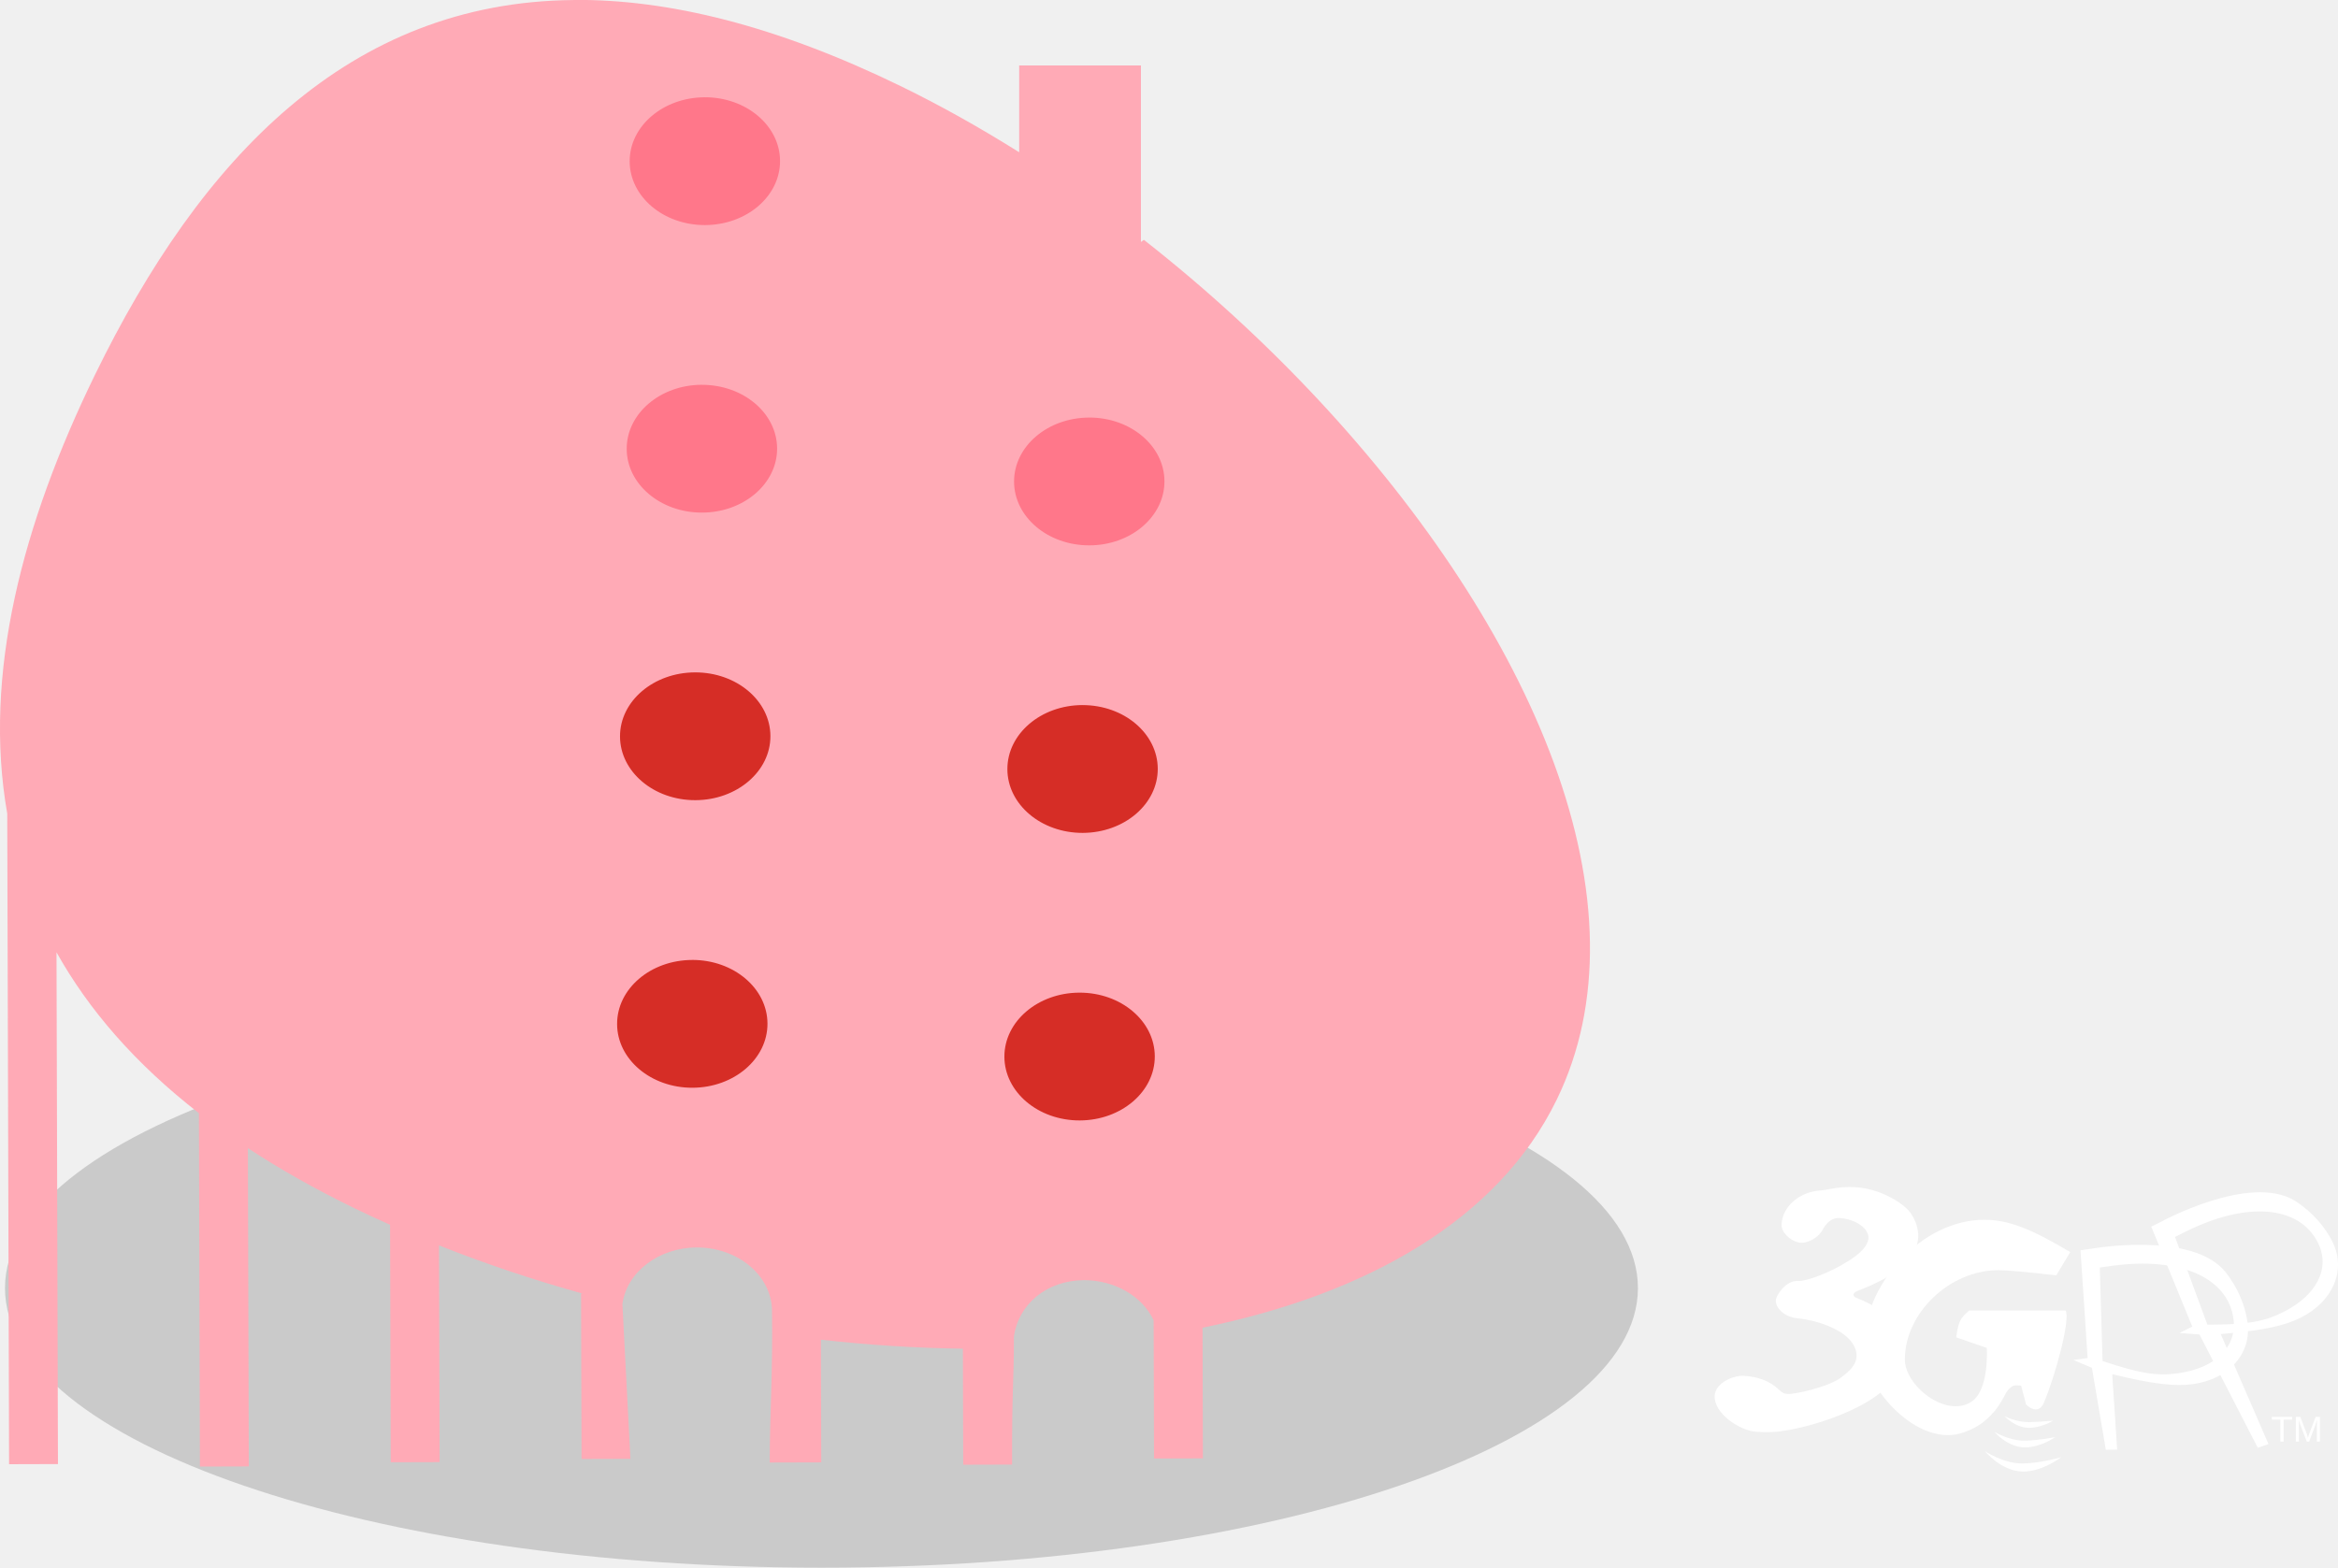
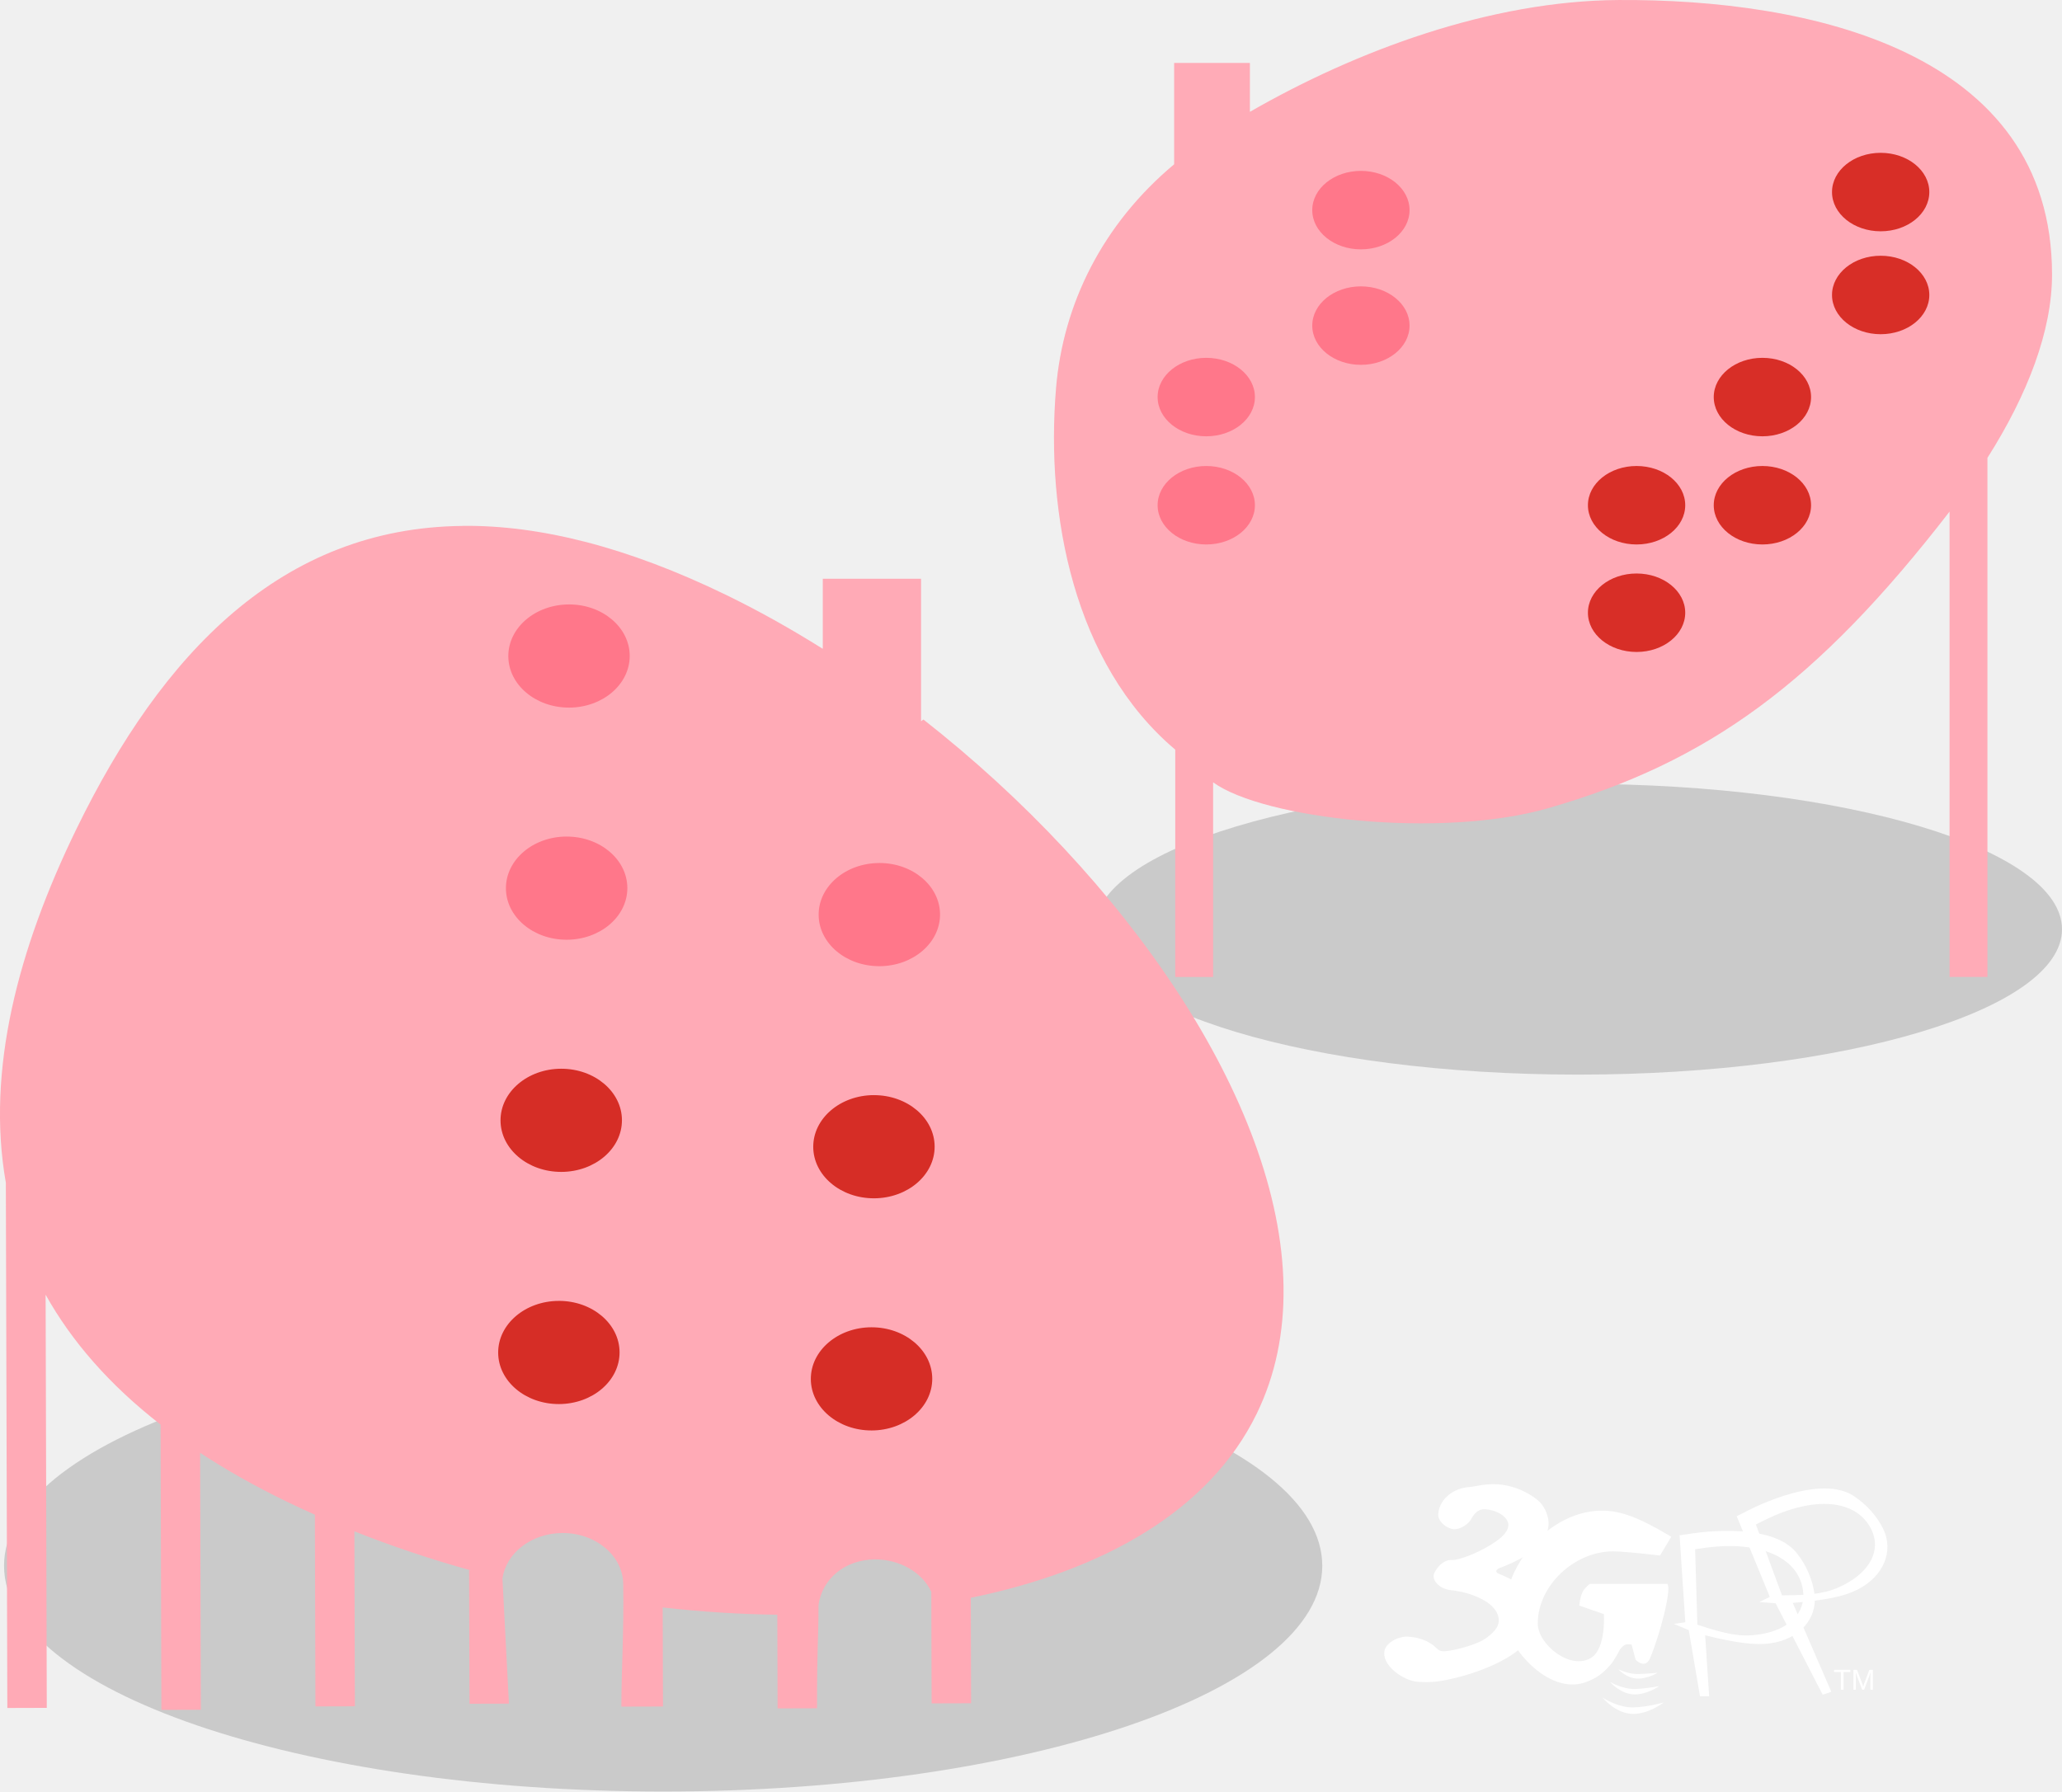
- <svg xmlns="http://www.w3.org/2000/svg" width="97.825mm" height="65.608mm" viewBox="0 0 97.825 65.608" version="1.1" id="svg5">
+ <svg xmlns="http://www.w3.org/2000/svg" width="106.873mm" height="92.869mm" viewBox="0 0 106.873 92.869" version="1.1" id="svg5">
  <defs id="defs2">
    </defs>
-   <g id="layer1" transform="translate(-186.3249,-10.94863)">
+   <g id="layer1" transform="translate(-186.3249,16.31314)">
    <ellipse style="opacity:0.2;fill:#333333;stroke-width:4" id="path2382" cx="220.696" cy="64.855" rx="34.162" ry="11.701" />
+     <ellipse style="opacity:0.2;fill:#333333;stroke-width:2.75" id="path2382-3" cx="268.125" cy="31.857" rx="25.073" ry="7.536" />
    <ellipse style="fill:#d62d26;fill-opacity:1;stroke:none;stroke-width:0.9" id="path6969-1" cx="-86.639" cy="219.426" rx="12.22" ry="20.73" transform="matrix(-0.07993951,-0.9967997,0.9851723,-0.1715677,0,0)" />
    <g id="g7795">
      <ellipse style="fill:#ff778a;fill-opacity:1;stroke:none;stroke-width:0.7" id="path7786" cx="215.968" cy="18.157" rx="4.727" ry="3.813" />
      <ellipse style="fill:#ff778a;fill-opacity:1;stroke:none;stroke-width:0.7" id="path7788" cx="215.786" cy="29.545" rx="4.388" ry="3.709" />
      <ellipse style="fill:#ff778a;fill-opacity:1;stroke:none;stroke-width:0.7" id="path7790" cx="232.579" cy="31.242" rx="3.892" ry="4.309" />
    </g>
    <path id="rect2635-8" style="fill:#ffaab6;fill-opacity:1;stroke:none;stroke-width:0.027;stroke-linecap:round;stroke-linejoin:round;stroke-dasharray:none;stroke-opacity:1" d="m 210.313,10.95 c -9.384,0.087 -15.582,6.586 -20.023,15.702 -3.029,6.218 -4.688,12.523 -3.662,18.345 l 0.077,27.229 2.045,-0.006 -0.061,-21.418 c 1.337,2.394 3.286,4.656 5.961,6.735 h -0.002 l 0.042,14.787 2.045,-0.006 -0.038,-13.319 c 1.332,0.875 2.81,1.712 4.444,2.508 0.494,0.241 0.998,0.473 1.505,0.7 l 0.028,9.937 2.045,-0.006 -0.026,-9.07 c 1.943,0.773 3.961,1.449 6.025,2.022 l -0.08,-0.005 0.02,6.922 2.045,-0.006 -0.336,-6.478 c 0.184,-1.342 1.516,-2.359 3.106,-2.368 1.738,-0.005 3.15,1.188 3.154,2.665 0.038,2.586 -0.098,4.394 -0.096,6.335 l 2.156,-0.006 -0.015,-5.134 c 1.998,0.224 3.987,0.351 5.941,0.376 l 0.014,4.856 2.045,-0.006 c -0.009,-3.243 0.077,-3.444 0.076,-5.349 0.183,-1.34 1.344,-2.356 2.931,-2.369 1.284,0.001 2.438,0.665 2.915,1.678 l 0.017,5.786 2.045,-0.006 -0.015,-5.468 c 6.849,-1.4 12.361,-4.496 14.819,-9.543 0.987,-2.026 1.423,-4.246 1.39,-6.583 -0.136,-9.631 -8.251,-21.241 -18.665,-29.402 -0.039,0.032 -0.081,0.06 -0.122,0.09 v -7.387 h -5.094 v 3.632 c -1.63,-1.022 -3.288,-1.955 -4.96,-2.769 -5.206,-2.536 -9.736,-3.642 -13.698,-3.605 z m 5.496,4.069 c 1.738,-0.005 3.15,1.188 3.154,2.665 0.005,1.477 -1.401,2.679 -3.138,2.684 -1.738,0.005 -3.15,-1.188 -3.154,-2.665 -0.005,-1.477 1.401,-2.678 3.139,-2.683 z m -0.123,12.034 c 1.738,-0.005 3.15,1.188 3.154,2.665 0.005,1.477 -1.401,2.678 -3.139,2.683 -1.738,0.005 -3.15,-1.188 -3.154,-2.665 -0.005,-1.477 1.401,-2.679 3.139,-2.684 z m 16.207,1.37 c 1.738,-0.005 3.15,1.188 3.154,2.665 0.005,1.477 -1.401,2.679 -3.138,2.684 -1.738,0.005 -3.15,-1.188 -3.154,-2.665 -0.005,-1.477 1.401,-2.678 3.139,-2.683 z m -16.487,10.665 c 1.738,-0.005 3.15,1.188 3.154,2.665 0.005,1.477 -1.401,2.678 -3.139,2.683 -1.738,0.005 -3.15,-1.189 -3.154,-2.665 -0.005,-1.477 1.401,-2.678 3.138,-2.683 z m 16.207,1.369 c 1.738,-0.005 3.15,1.189 3.154,2.665 0.005,1.477 -1.401,2.678 -3.139,2.683 -1.738,0.005 -3.149,-1.188 -3.153,-2.665 -0.005,-1.477 1.401,-2.679 3.138,-2.684 z m -16.33,10.665 c 1.738,-0.005 3.15,1.188 3.154,2.665 0.005,1.477 -1.401,2.679 -3.139,2.684 -1.738,0.005 -3.149,-1.189 -3.153,-2.665 -0.005,-1.477 1.401,-2.678 3.138,-2.683 z m 16.206,1.369 c 1.738,-0.005 3.15,1.188 3.154,2.665 0.005,1.477 -1.401,2.678 -3.139,2.683 -1.738,0.005 -3.15,-1.189 -3.154,-2.665 -0.005,-1.477 1.401,-2.678 3.138,-2.683 z" />
    <g id="g18515" transform="matrix(0.01668588,0,0,-0.01668588,258.0557,75.8337)">
      <path d="m 484.785,855.105 c 16.879,-17.82 27.906,-46.835 26.453,-69.855 -2.09,-33.254 -24.429,-61.371 -47.406,-79.191 -29.699,-22.52 -61.562,-38.493 -104.547,-55.043 -11.847,-4.391 -14.972,-13.18 -2.41,-17.825 60.414,-24.347 125.051,-64.367 120.535,-135.984 -1.93,-30.695 -22.515,-70.48 -60.625,-101.426 -61.258,-49.957 -179.43,-88.636 -257.144,-97.836 -15.532,-1.59 -33.536,-1.734 -54.028,-0.445 -42.254,2.66 -107.629,46.492 -104.816,91.16 1.93,30.633 45.633,50.945 73.801,49.172 33.297,-2.102 63.547,-11.695 87.789,-35 8.48,-8.223 12.242,-9.742 21.207,-10.305 19.211,-1.211 94.844,15.809 129.664,37.981 26.898,18.847 42.113,35.863 43.32,55.047 1.61,25.578 -18.629,51.246 -49.758,67.332 -32.324,17.445 -67.773,26.097 -98.898,29.34 -31.938,3.296 -54.977,25.289 -53.688,45.75 0.723,11.511 24.985,49.785 55.723,47.847 20.481,-1.289 79.723,20.66 123.906,48.692 36.11,22.125 51.481,41.699 52.528,58.328 1.531,24.293 -31.672,48.226 -72.653,50.804 -16.648,1.047 -30.093,-8.39 -41.629,-28.21 -8.89,-18.696 -35.629,-34.985 -55.015,-33.766 -21.778,1.371 -49.949,23.687 -48.5,46.711 2.82,44.855 43.437,77.105 87.554,83.351 9.047,0.723 23.293,2.403 32.426,4.403 18.258,4.008 42.836,6.328 64.614,4.957 58.925,-3.711 109.746,-33.985 131.597,-55.989" style="fill:#ffffff;fill-opacity:1;fill-rule:nonzero;stroke:none" id="path8953" />
      <path d="m 826.621,371.086 c -15.348,-36.125 -45,-5 -45,-5 l -12.308,47.129 c 0,0 -12.309,1.941 -18.793,0 -9.075,-3.246 -18.149,-16.203 -18.149,-16.203 0,0 -15.551,-31.754 -30.453,-48.598 -23.328,-25.926 -40.824,-38.883 -73.223,-51.191 -119.23,-46.012 -255.453,117.285 -255.453,206.707 0,166.539 148.531,325.343 303.403,325.343 58.968,0 114.699,-20.75 215.789,-81.031 l -34.993,-58.336 c -71.929,8.422 -125.07,12.961 -145.156,12.961 -121.82,0 -234.574,-106.922 -234.574,-224.211 0,-65.441 103.031,-147.738 167.184,-105.621 45.359,30.457 38.23,134.781 38.23,134.781 l -76.465,26.571 c 0,0 2.594,31.101 12.965,47.301 6.48,9.074 19.438,20.089 19.438,20.089 h 241.699 c 12.922,-22.5 -26.485,-165.625 -54.141,-230.691" style="fill:#ffffff;fill-opacity:1;fill-rule:nonzero;stroke:none" id="path8955" />
      <path d="m 1336.95,572.445 c -5.34,38.512 -22.51,85.196 -56.68,127.567 -85.86,101.922 -336.95,56.316 -336.95,56.316 l -25.129,-3.48 17.825,-270.332 -35.625,-4.938 46.379,-19.59 34.878,-205.476 28.422,0.242 -12.367,189.25 c 99.677,-24.445 156.637,-31.262 201.937,-24.984 90.61,12.566 148.26,76.476 137.31,155.425 z m -35.29,8.848 c 9.75,-70.285 -44.73,-123.957 -139.2,-137.055 -53.02,-7.351 -95.23,-0.449 -188.991,30.711 l -6.946,234.547 29.883,4.145 c 169.654,23.523 290.834,-28.368 305.254,-132.348" style="fill:#ffffff;fill-opacity:1;fill-rule:nonzero;stroke:none" id="path8957" />
      <path d="m 1549.96,774.172 c -17.3,34.812 -48.44,73.609 -94.31,102.906 -113.8,69.336 -337.37,-53.758 -337.37,-53.758 l -22.7,-11.293 102.87,-250.632 -32.21,-16.008 50.2,-3.824 146.27,-284.083 26.86,9.262 -119.76,275.863 c 102.28,8.528 158.44,20.176 199.4,40.54 81.91,40.734 116.24,119.656 80.75,191.027 z m -36.27,-2.844 c 31.59,-63.535 -2.99,-131.742 -88.38,-174.203 -47.94,-23.832 -90.15,-30.719 -188.96,-30.988 l -81.17,220.164 27.01,13.429 c 153.38,76.254 284.76,65.602 331.5,-28.402" style="fill:#ffffff;fill-opacity:1;fill-rule:nonzero;stroke:none" id="path8959" />
      <path d="m 773.734,218.016 c -48.066,-0.84 -95.043,30.711 -95.043,30.711 0,0 40.497,-50.399 95.043,-50.914 49.141,-0.469 95.582,35.75 95.582,35.75 0,0 -50.761,-14.754 -95.582,-15.547" style="fill:#ffffff;fill-opacity:1;fill-rule:nonzero;stroke:none" id="path8961" />
      <path d="m 778.473,275.254 c -38.45,-0.676 -76.032,21.883 -76.032,21.883 0,0 32.399,-38.399 76.032,-38.813 39.316,-0.379 76.468,25.914 76.468,25.914 0,0 -40.609,-8.355 -76.468,-8.984" style="fill:#ffffff;fill-opacity:1;fill-rule:nonzero;stroke:none" id="path8963" />
      <path d="m 788.598,321.777 c -30.762,-0.543 -60.825,14.828 -60.825,14.828 0,0 25.918,-28.804 60.825,-29.14 31.453,-0.301 61.175,18.058 61.175,18.058 0,0 -32.488,-3.242 -61.175,-3.746" style="fill:#ffffff;fill-opacity:1;fill-rule:nonzero;stroke:none" id="path8965" />
      <g id="g9001" transform="scale(10)" style="fill:#ffffff">
        <text xml:space="preserve" transform="matrix(1,0,0,-1,139.588,27.293)" style="font-variant:normal;font-weight:normal;font-size:9px;font-family:Arial;-inkscape-font-specification:Arial;writing-mode:lr-tb;fill:#ffffff;fill-opacity:1;fill-rule:nonzero;stroke:none" id="text9005">
          <tspan x="0 4.455" y="0" id="tspan9003">TM</tspan>
        </text>
      </g>
    </g>
+     <g id="g2214" transform="matrix(0.7816986,0,0,0.7816986,34.89238,-24.38162)">
+       <g id="g5231">
+         <path id="path552" style="opacity:0.99;fill:#ffaab6;fill-opacity:1;stroke:#ffaab5;stroke-width:0;stroke-linecap:square;stroke-dasharray:none;paint-order:fill markers stroke" d="m 301.034,10.323 c -8.512,0.052 -17.397,3.365 -24.438,7.415 v -3.243 h -5.023 v 6.721 c -4.763,3.986 -7.365,9.273 -7.831,14.85 -0.7,8.383 1.184,18.291 7.904,23.968 v 15.075 h 2.511 V 62.202 c 3.332,2.419 15.072,3.765 22.209,1.716 10.604,-3.045 17.842,-8.312 26.62,-19.67 v 30.858 h 2.511 V 40.685 c 2.678,-4.223 4.284,-8.435 4.284,-12.155 0,-14.851 -16.173,-18.284 -28.75,-18.207 z" />
+         <g id="g5217">
+           <ellipse style="opacity:0.99;fill:#d72c25;fill-opacity:0.992;stroke:#ffaab5;stroke-width:0;stroke-linecap:square;stroke-dasharray:none;paint-order:fill markers stroke" id="path1898" cx="318.418" cy="23.058" rx="3.226" ry="2.602" />
+           <ellipse style="opacity:0.99;fill:#d72c25;fill-opacity:0.992;stroke:#ffaab5;stroke-width:0;stroke-linecap:square;stroke-dasharray:none;paint-order:fill markers stroke" id="path1898-7" cx="318.418" cy="29.883" rx="3.226" ry="2.602" />
+           <ellipse style="opacity:0.99;fill:#d72c25;fill-opacity:0.992;stroke:#ffaab5;stroke-width:0;stroke-linecap:square;stroke-dasharray:none;paint-order:fill markers stroke" id="path1898-2" cx="310.577" cy="36.653" rx="3.226" ry="2.602" />
+           <ellipse style="opacity:0.99;fill:#d72c25;fill-opacity:0.992;stroke:#ffaab5;stroke-width:0;stroke-linecap:square;stroke-dasharray:none;paint-order:fill markers stroke" id="path1898-7-2" cx="310.577" cy="43.826" rx="3.226" ry="2.602" />
+           <ellipse style="opacity:0.99;fill:#d72c25;fill-opacity:0.992;stroke:#ffaab5;stroke-width:0;stroke-linecap:square;stroke-dasharray:none;paint-order:fill markers stroke" id="path1898-2-6" cx="302.234" cy="43.826" rx="3.226" ry="2.602" />
+           <ellipse style="opacity:0.99;fill:#d72c25;fill-opacity:0.992;stroke:#ffaab5;stroke-width:0;stroke-linecap:square;stroke-dasharray:none;paint-order:fill markers stroke" id="path1898-7-2-6" cx="302.234" cy="50.955" rx="3.226" ry="2.602" />
+           <ellipse style="opacity:0.99;fill:#ff778a;fill-opacity:1;stroke:#ffaab5;stroke-width:0;stroke-linecap:square;stroke-dasharray:none;paint-order:fill markers stroke" id="path1898-2-6-8" cx="273.703" cy="36.653" rx="3.226" ry="2.602" />
+           <ellipse style="opacity:0.99;fill:#ff778a;fill-opacity:1;stroke:#ffaab5;stroke-width:0;stroke-linecap:square;stroke-dasharray:none;paint-order:fill markers stroke" id="path1898-7-2-6-5" cx="273.703" cy="43.826" rx="3.226" ry="2.602" />
+           <ellipse style="opacity:0.99;fill:#ff778a;fill-opacity:1;stroke:#ffaab5;stroke-width:0;stroke-linecap:square;stroke-dasharray:none;paint-order:fill markers stroke" id="path1898-2-6-8-3" cx="283.956" cy="24.256" rx="3.226" ry="2.602" />
+           <ellipse style="opacity:0.99;fill:#ff778a;fill-opacity:1;stroke:#ffaab5;stroke-width:0;stroke-linecap:square;stroke-dasharray:none;paint-order:fill markers stroke" id="path1898-7-2-6-5-1" cx="283.956" cy="31.914" rx="3.226" ry="2.602" />
+         </g>
+       </g>
+     </g>
  </g>
</svg>
